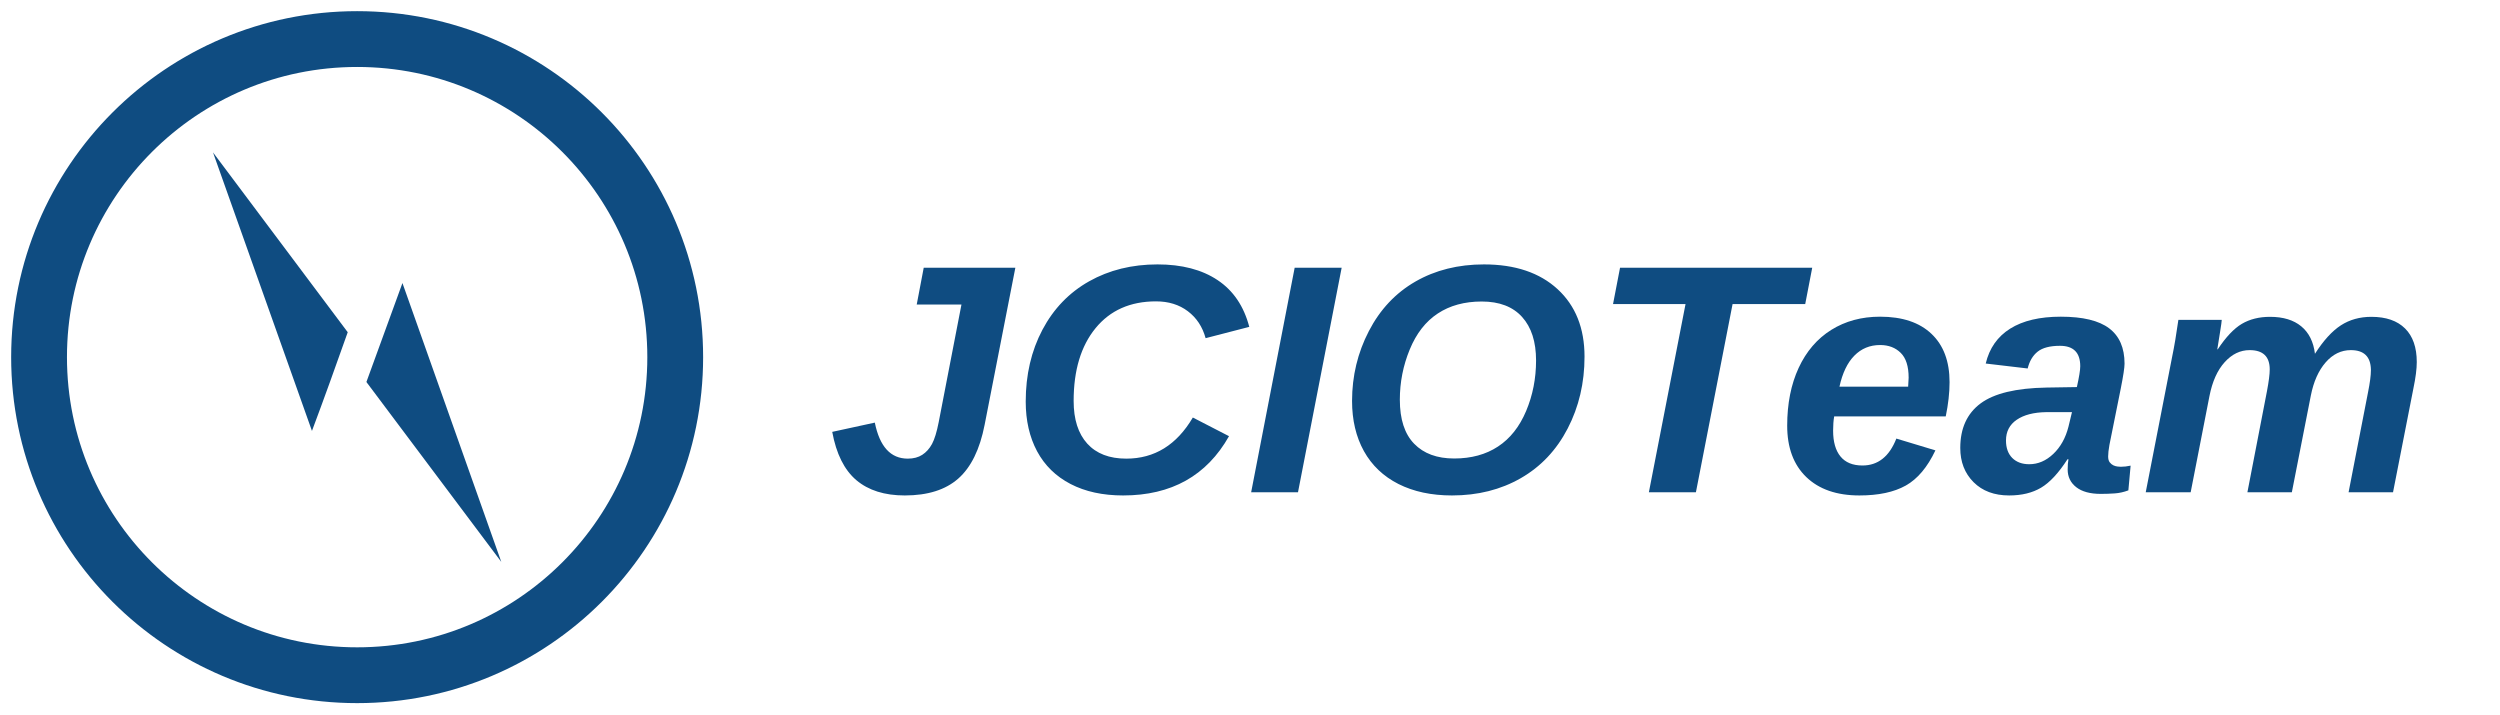
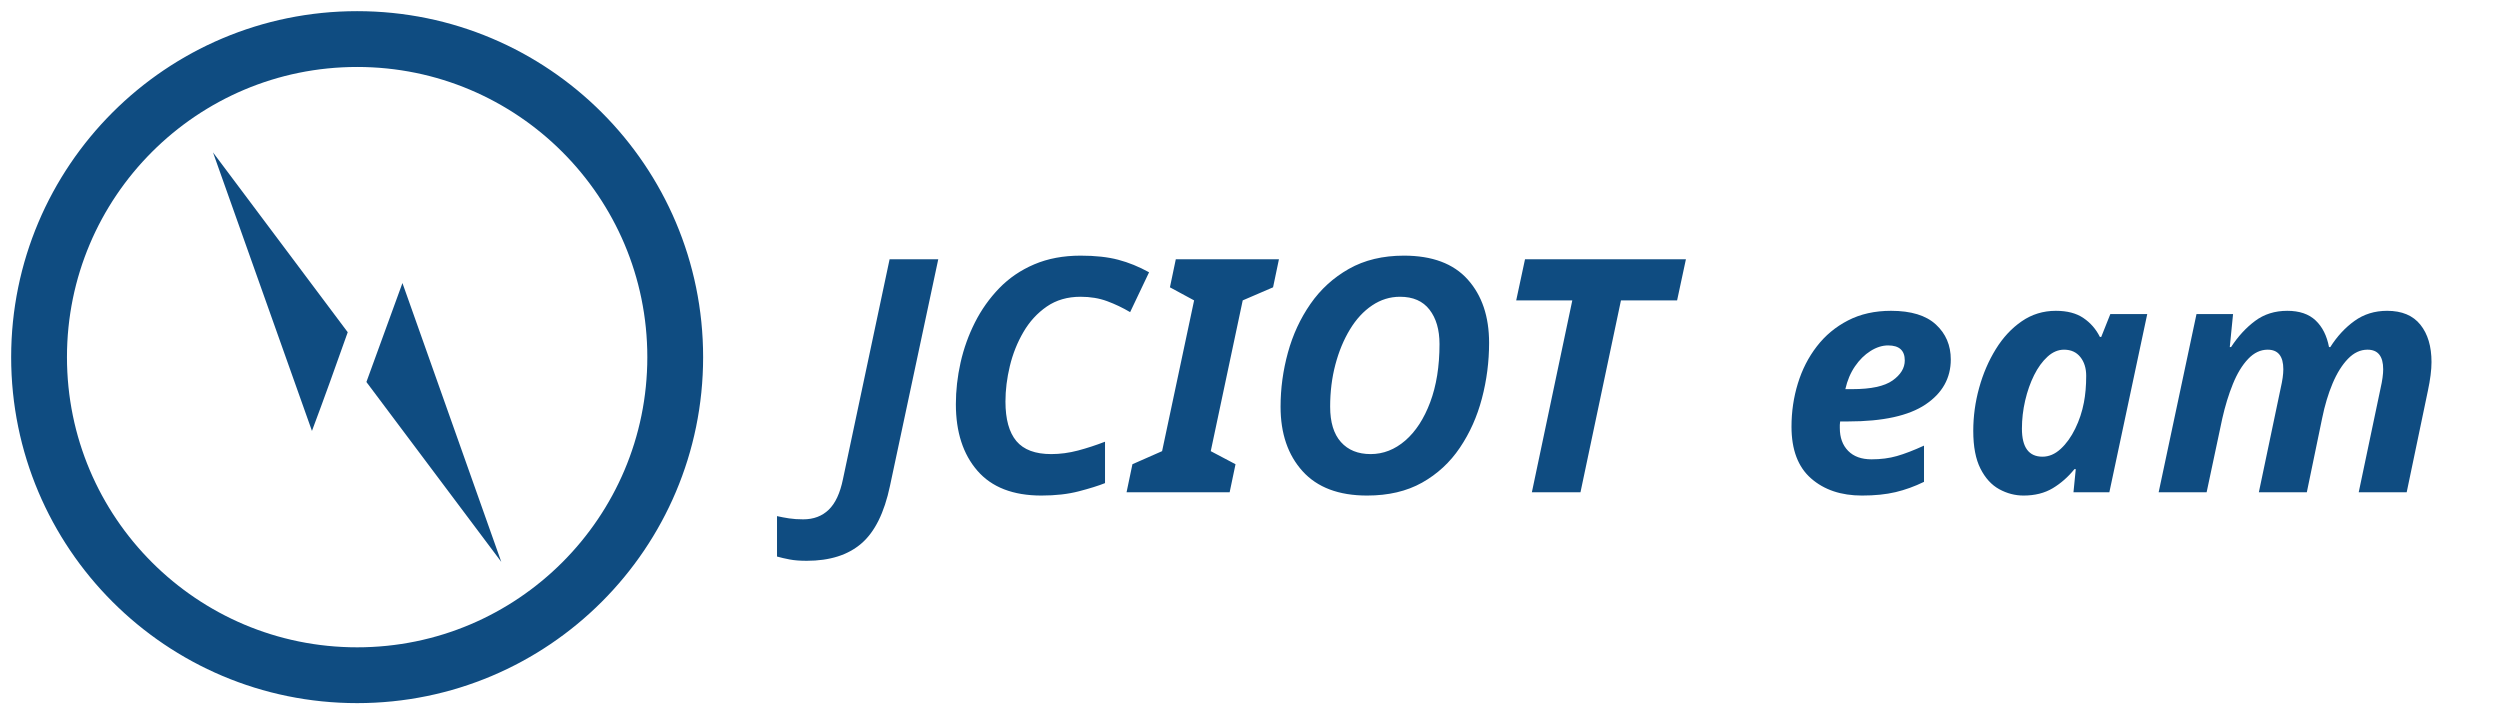
<svg xmlns="http://www.w3.org/2000/svg" width="100%" height="100%" viewBox="0 0 798 228" fill-rule="evenodd">
  <g transform="scale(.890625)">
    <clipPath id="A">
      <path d="M0 0h256v256H0z" />
    </clipPath>
    <g clip-path="url(#A)">
      <circle cx="128" cy="128" r="114" fill="none" stroke="#0f4c81" stroke-width="20" />
      <g transform="matrix(.337761 -.941232 .941232 .337761 -35.7111 205.244)">
        <path d="M97.637 121.69l81.98-67.097-44.354 67.215c-12.562.06-25.123.06-37.626-.119v.001zm23.1 12.442l37.745.179-82.099 67.096 44.354-67.275z" fill="#0f4c81" fill-rule="nonzero" />
      </g>
    </g>
  </g>
-   <text x="298.375" y="98.665" font-family="Arial-BoldItalicMT, Arial, sans-serif" font-weight="700" font-style="italic" font-size="104.167" fill="#0f4c81" transform="translate(-33.993 58.469)">JCIOT<tspan x="601.262px 659.195px" y="98.665px 98.665px">ea</tspan>m</text>
+   <text x="298.375" y="98.665" font-family="MicrosoftSansSerif, Microsoft Sans Serif, sans-serif" font-weight="700" font-style="italic" font-size="104.167" fill="#0f4c81" transform="translate(-33.993 58.469)">JCIOT<tspan x="601.262px 659.195px" y="98.665px 98.665px">ea</tspan>m</text>
</svg>
